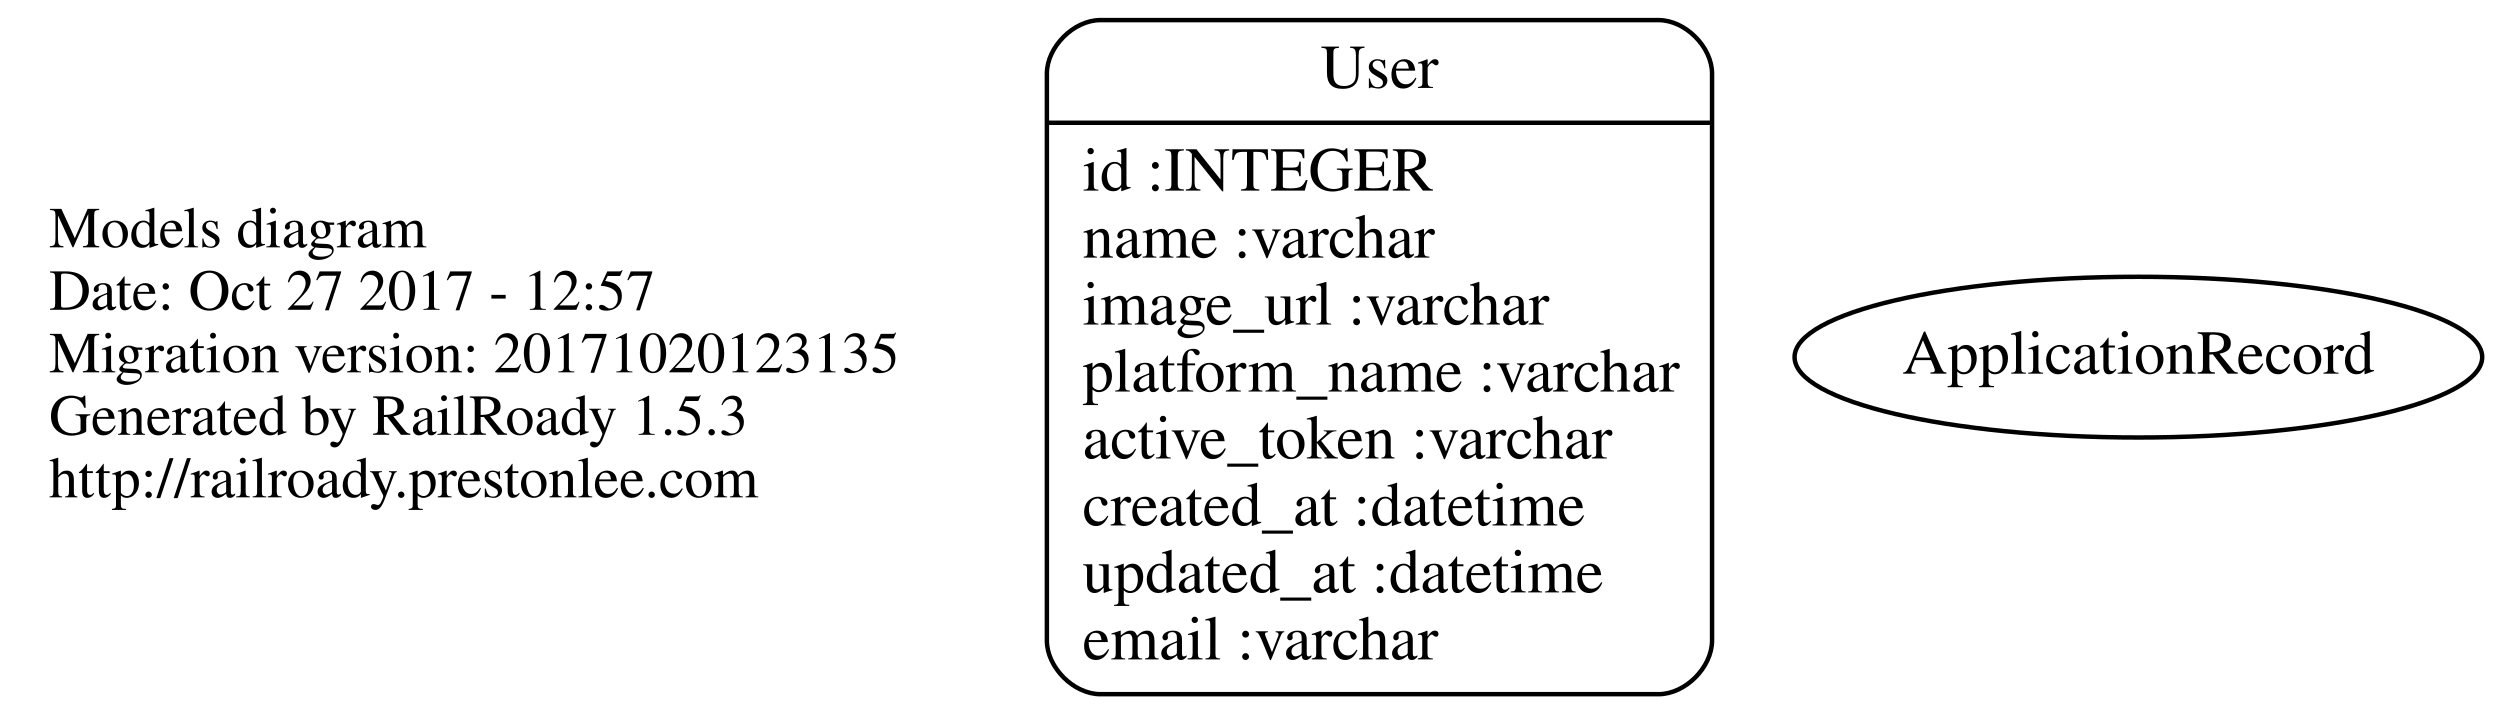
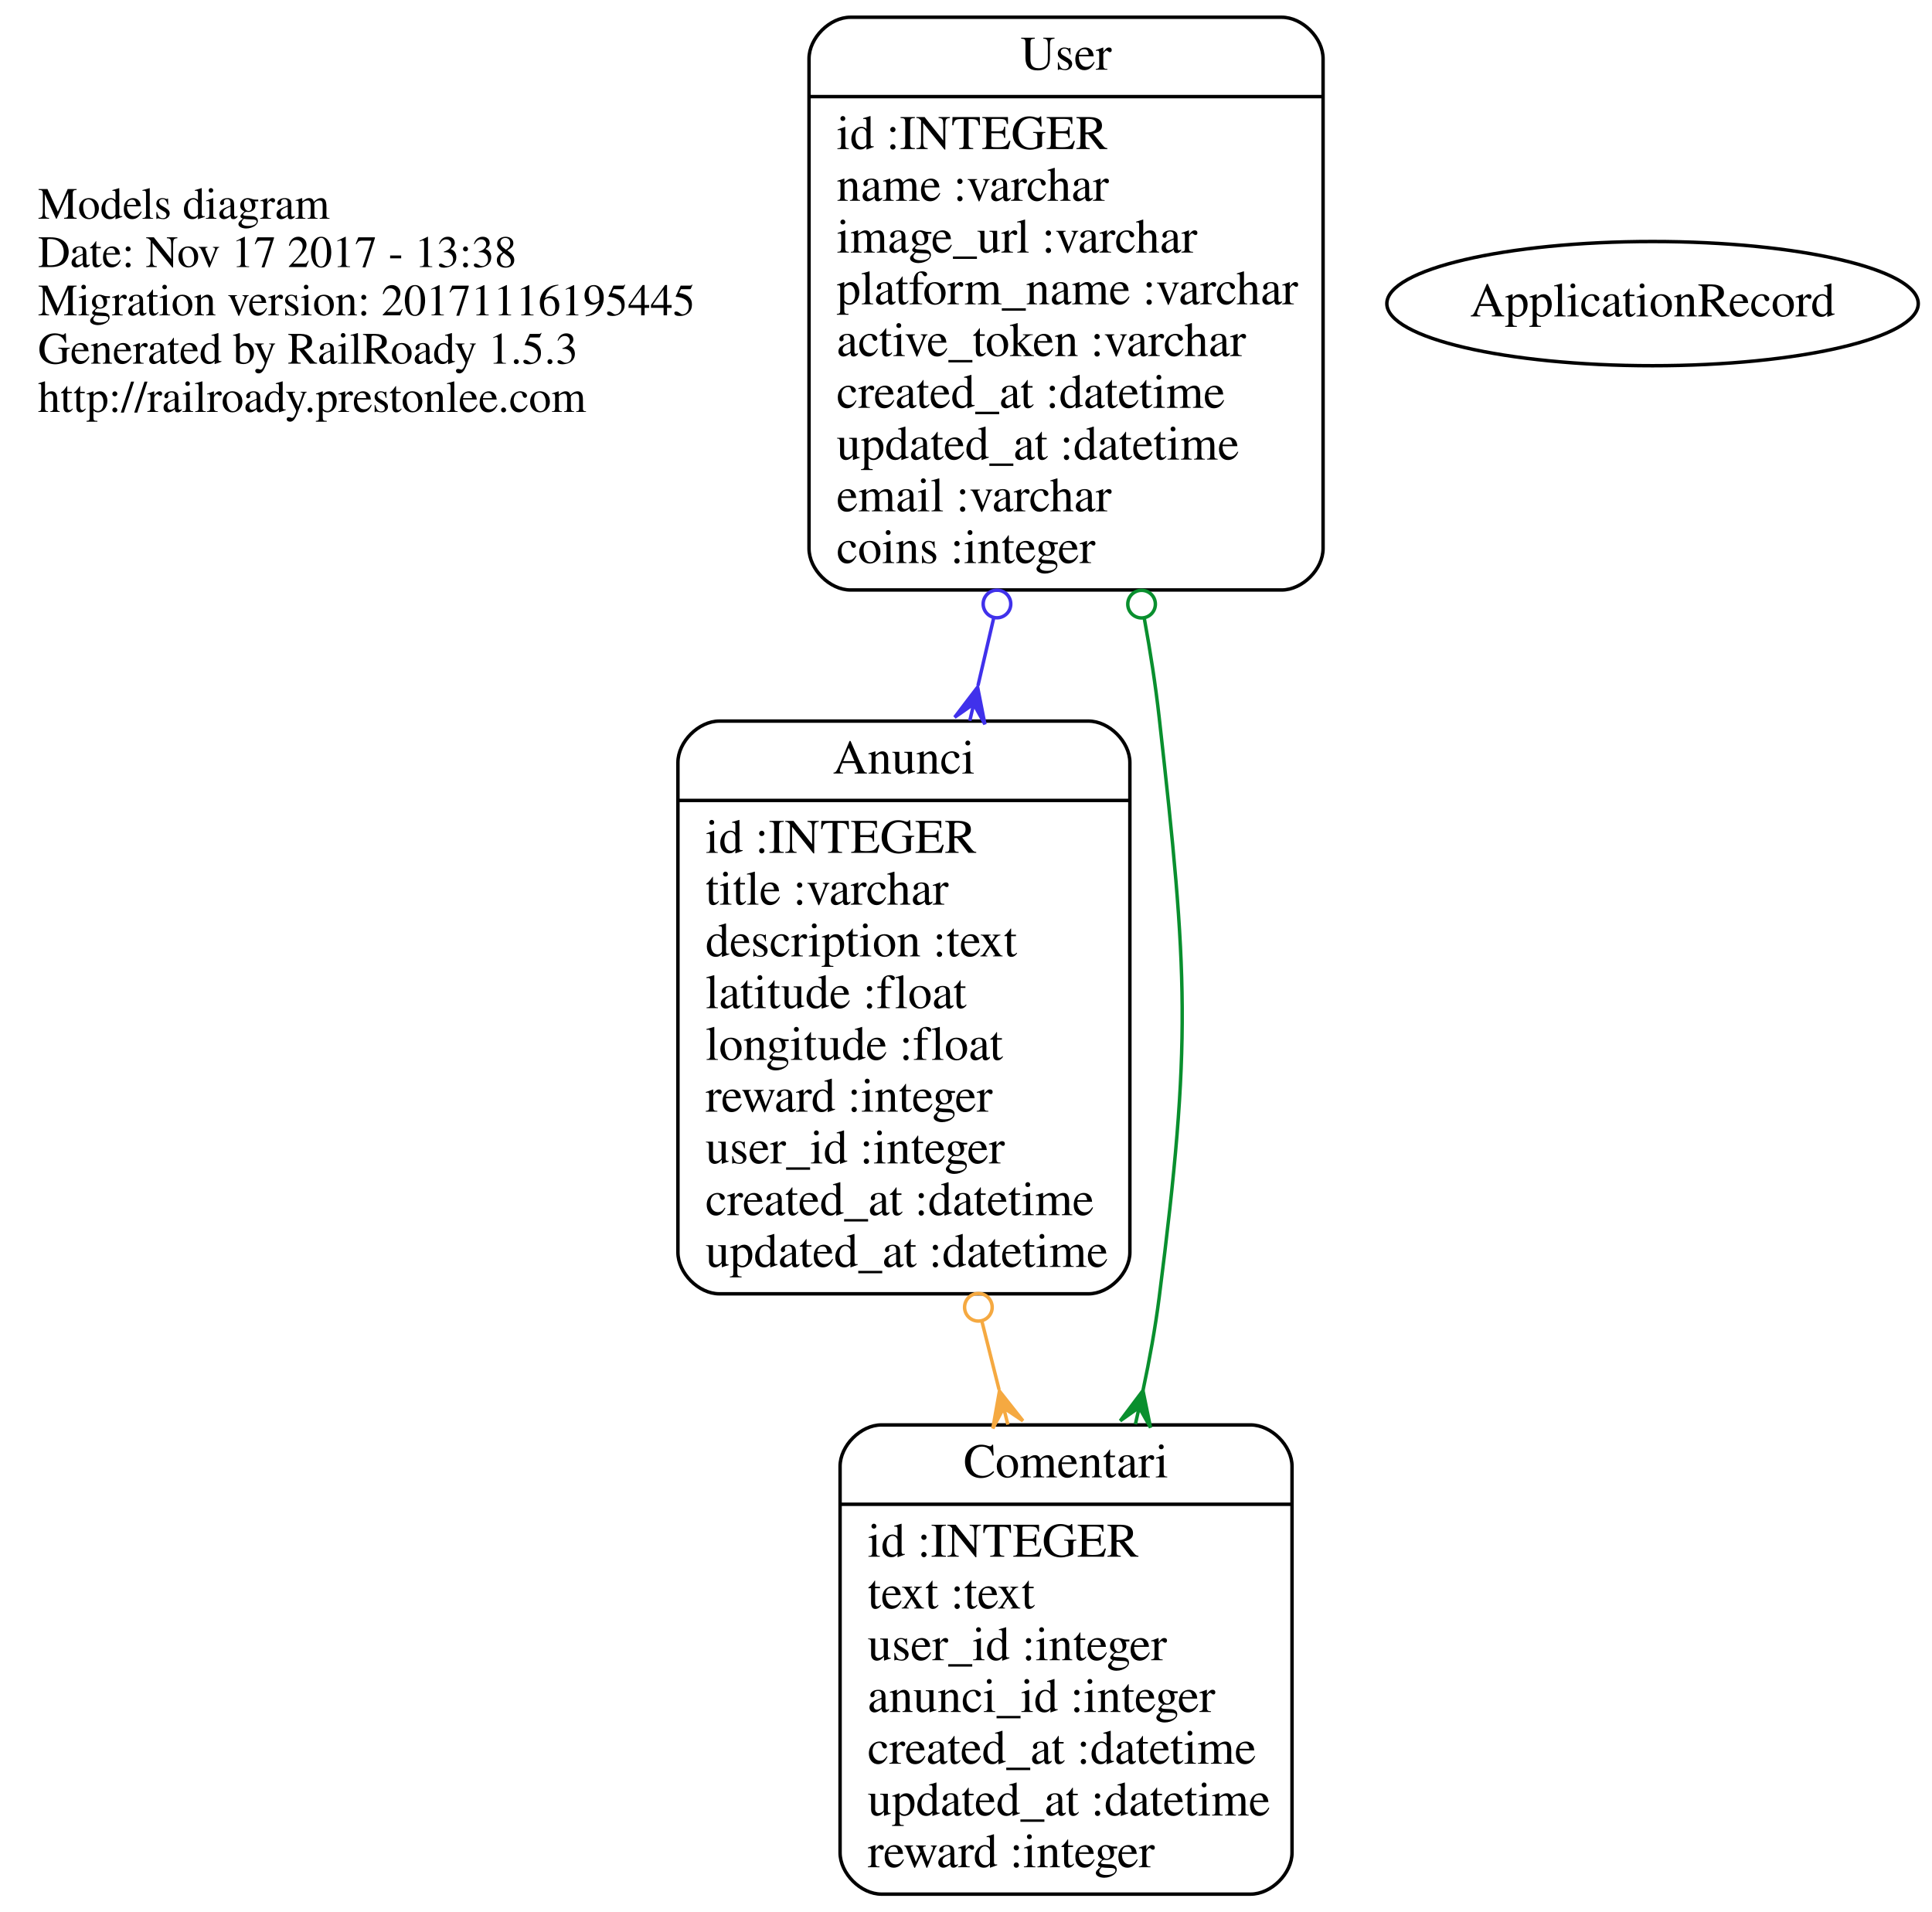
- <svg xmlns="http://www.w3.org/2000/svg" width="560pt" height="160pt" viewBox="0.00 0.00 560.00 160.00">
-   <g id="graph0" class="graph" transform="scale(1 1) rotate(0) translate(4 156)">
-     <polygon fill="none" stroke="none" points="-4,4 -4,-156 556,-156 556,4 -4,4" />
+ <svg xmlns="http://www.w3.org/2000/svg" width="560pt" height="554pt" viewBox="0.00 0.00 560.00 554.00">
+   <g id="graph0" class="graph" transform="scale(1 1) rotate(0) translate(4 550)">
+     <polygon fill="none" stroke="none" points="-4,4 -4,-550 556,-550 556,4 -4,4" />
    <g id="node1" class="node">
-       <text text-anchor="start" x="7" y="-100.6" font-family="Times,serif" font-size="13.00">Models diagram</text>
-       <text text-anchor="start" x="7" y="-86.6" font-family="Times,serif" font-size="13.00">Date: Oct 27 2017 - 12:57</text>
-       <text text-anchor="start" x="7" y="-72.6" font-family="Times,serif" font-size="13.00">Migration version: 20171020123135</text>
-       <text text-anchor="start" x="7" y="-58.6" font-family="Times,serif" font-size="13.00">Generated by RailRoady 1.5.3</text>
-       <text text-anchor="start" x="7" y="-44.6" font-family="Times,serif" font-size="13.00">http://railroady.prestonlee.com</text>
+       <text text-anchor="start" x="7" y="-486.6" font-family="Times,serif" font-size="13.00">Models diagram</text>
+       <text text-anchor="start" x="7" y="-472.6" font-family="Times,serif" font-size="13.00">Date: Nov 17 2017 - 13:38</text>
+       <text text-anchor="start" x="7" y="-458.6" font-family="Times,serif" font-size="13.00">Migration version: 20171116195445</text>
+       <text text-anchor="start" x="7" y="-444.6" font-family="Times,serif" font-size="13.00">Generated by RailRoady 1.5.3</text>
+       <text text-anchor="start" x="7" y="-430.6" font-family="Times,serif" font-size="13.00">http://railroady.prestonlee.com</text>
    </g>
    <g id="node2" class="node">
-       <path fill="none" stroke="black" d="M242.5,-0.5C242.5,-0.5 367.5,-0.5 367.5,-0.5 373.5,-0.5 379.5,-6.5 379.5,-12.5 379.5,-12.5 379.5,-139.5 379.5,-139.5 379.5,-145.5 373.5,-151.5 367.5,-151.5 367.5,-151.5 242.5,-151.5 242.5,-151.5 236.5,-151.5 230.5,-145.5 230.5,-139.5 230.5,-139.5 230.5,-12.5 230.5,-12.5 230.5,-6.5 236.5,-0.5 242.5,-0.5" />
-       <text text-anchor="middle" x="305" y="-136.3" font-family="Times,serif" font-size="14.00">User</text>
-       <polyline fill="none" stroke="black" points="230.5,-128.5 379.5,-128.5 " />
-       <text text-anchor="start" x="238.5" y="-113.3" font-family="Times,serif" font-size="14.00">id :INTEGER</text>
-       <text text-anchor="start" x="238.5" y="-98.3" font-family="Times,serif" font-size="14.00">name :varchar</text>
-       <text text-anchor="start" x="238.5" y="-83.3" font-family="Times,serif" font-size="14.00">image_url :varchar</text>
-       <text text-anchor="start" x="238.5" y="-68.3" font-family="Times,serif" font-size="14.00">platform_name :varchar</text>
-       <text text-anchor="start" x="238.5" y="-53.3" font-family="Times,serif" font-size="14.00">active_token :varchar</text>
-       <text text-anchor="start" x="238.5" y="-38.3" font-family="Times,serif" font-size="14.00">created_at :datetime</text>
-       <text text-anchor="start" x="238.5" y="-23.3" font-family="Times,serif" font-size="14.00">updated_at :datetime</text>
-       <text text-anchor="start" x="238.5" y="-8.3" font-family="Times,serif" font-size="14.00">email :varchar</text>
+       <path fill="none" stroke="black" d="M204.5,-175C204.5,-175 311.5,-175 311.5,-175 317.5,-175 323.5,-181 323.5,-187 323.5,-187 323.5,-329 323.5,-329 323.5,-335 317.5,-341 311.5,-341 311.5,-341 204.5,-341 204.5,-341 198.5,-341 192.5,-335 192.5,-329 192.5,-329 192.5,-187 192.5,-187 192.5,-181 198.5,-175 204.5,-175" />
+       <text text-anchor="middle" x="258" y="-325.8" font-family="Times,serif" font-size="14.00">Anunci</text>
+       <polyline fill="none" stroke="black" points="192.5,-318 323.5,-318 " />
+       <text text-anchor="start" x="200.5" y="-302.8" font-family="Times,serif" font-size="14.00">id :INTEGER</text>
+       <text text-anchor="start" x="200.5" y="-287.8" font-family="Times,serif" font-size="14.00">title :varchar</text>
+       <text text-anchor="start" x="200.5" y="-272.8" font-family="Times,serif" font-size="14.00">description :text</text>
+       <text text-anchor="start" x="200.5" y="-257.8" font-family="Times,serif" font-size="14.00">latitude :float</text>
+       <text text-anchor="start" x="200.5" y="-242.8" font-family="Times,serif" font-size="14.00">longitude :float</text>
+       <text text-anchor="start" x="200.5" y="-227.8" font-family="Times,serif" font-size="14.00">reward :integer</text>
+       <text text-anchor="start" x="200.5" y="-212.8" font-family="Times,serif" font-size="14.00">user_id :integer</text>
+       <text text-anchor="start" x="200.5" y="-197.8" font-family="Times,serif" font-size="14.00">created_at :datetime</text>
+       <text text-anchor="start" x="200.5" y="-182.8" font-family="Times,serif" font-size="14.00">updated_at :datetime</text>
+     </g>
+     <g id="node4" class="node">
+       <path fill="none" stroke="black" d="M251.5,-1C251.5,-1 358.5,-1 358.5,-1 364.5,-1 370.5,-7 370.5,-13 370.5,-13 370.5,-125 370.5,-125 370.5,-131 364.5,-137 358.5,-137 358.5,-137 251.5,-137 251.5,-137 245.5,-137 239.5,-131 239.5,-125 239.5,-125 239.5,-13 239.5,-13 239.5,-7 245.5,-1 251.5,-1" />
+       <text text-anchor="middle" x="305" y="-121.8" font-family="Times,serif" font-size="14.00">Comentari</text>
+       <polyline fill="none" stroke="black" points="239.5,-114 370.5,-114 " />
+       <text text-anchor="start" x="247.5" y="-98.8" font-family="Times,serif" font-size="14.00">id :INTEGER</text>
+       <text text-anchor="start" x="247.5" y="-83.8" font-family="Times,serif" font-size="14.00">text :text</text>
+       <text text-anchor="start" x="247.5" y="-68.8" font-family="Times,serif" font-size="14.00">user_id :integer</text>
+       <text text-anchor="start" x="247.5" y="-53.8" font-family="Times,serif" font-size="14.00">anunci_id :integer</text>
+       <text text-anchor="start" x="247.5" y="-38.8" font-family="Times,serif" font-size="14.00">created_at :datetime</text>
+       <text text-anchor="start" x="247.5" y="-23.8" font-family="Times,serif" font-size="14.00">updated_at :datetime</text>
+       <text text-anchor="start" x="247.5" y="-8.8" font-family="Times,serif" font-size="14.00">reward :integer</text>
+     </g>
+     <g id="edge1" class="edge">
+       <path fill="none" stroke="#f5a941" d="M280.636,-166.939C282.293,-160.343 283.957,-153.725 285.593,-147.215" />
+       <ellipse fill="none" stroke="#f5a941" cx="279.59" cy="-171.1" rx="4" ry="4" />
+       <polygon fill="#f5a941" stroke="#f5a941" points="285.699,-146.792 292.501,-138.19 286.918,-141.943 288.137,-137.093 288.137,-137.093 288.137,-137.093 286.918,-141.943 283.773,-135.996 285.699,-146.792 285.699,-146.792" />
    </g>
    <g id="node3" class="node">
-       <ellipse fill="none" stroke="black" cx="475" cy="-76" rx="77.015" ry="18" />
-       <text text-anchor="middle" x="475" y="-72.3" font-family="Times,serif" font-size="14.00">ApplicationRecord</text>
+       <path fill="none" stroke="black" d="M242.5,-379C242.5,-379 367.5,-379 367.5,-379 373.5,-379 379.5,-385 379.5,-391 379.5,-391 379.5,-533 379.5,-533 379.5,-539 373.5,-545 367.5,-545 367.5,-545 242.5,-545 242.5,-545 236.5,-545 230.5,-539 230.5,-533 230.5,-533 230.5,-391 230.5,-391 230.5,-385 236.5,-379 242.5,-379" />
+       <text text-anchor="middle" x="305" y="-529.8" font-family="Times,serif" font-size="14.00">User</text>
+       <polyline fill="none" stroke="black" points="230.5,-522 379.5,-522 " />
+       <text text-anchor="start" x="238.5" y="-506.8" font-family="Times,serif" font-size="14.00">id :INTEGER</text>
+       <text text-anchor="start" x="238.5" y="-491.8" font-family="Times,serif" font-size="14.00">name :varchar</text>
+       <text text-anchor="start" x="238.5" y="-476.8" font-family="Times,serif" font-size="14.00">image_url :varchar</text>
+       <text text-anchor="start" x="238.5" y="-461.8" font-family="Times,serif" font-size="14.00">platform_name :varchar</text>
+       <text text-anchor="start" x="238.5" y="-446.8" font-family="Times,serif" font-size="14.00">active_token :varchar</text>
+       <text text-anchor="start" x="238.5" y="-431.8" font-family="Times,serif" font-size="14.00">created_at :datetime</text>
+       <text text-anchor="start" x="238.5" y="-416.8" font-family="Times,serif" font-size="14.00">updated_at :datetime</text>
+       <text text-anchor="start" x="238.5" y="-401.8" font-family="Times,serif" font-size="14.00">email :varchar</text>
+       <text text-anchor="start" x="238.5" y="-386.8" font-family="Times,serif" font-size="14.00">coins :integer</text>
+     </g>
+     <g id="edge2" class="edge">
+       <path fill="none" stroke="#4031eb" d="M284.039,-370.914C282.523,-364.397 280.993,-357.82 279.474,-351.291" />
+       <ellipse fill="none" stroke="#4031eb" cx="284.977" cy="-374.943" rx="4" ry="4" />
+       <polygon fill="#4031eb" stroke="#4031eb" points="279.366,-350.828 281.483,-340.068 278.233,-345.958 277.1,-341.088 277.1,-341.088 277.1,-341.088 278.233,-345.958 272.717,-342.108 279.366,-350.828 279.366,-350.828" />
+     </g>
+     <g id="edge3" class="edge">
+       <path fill="none" stroke="#098f2e" d="M327.683,-370.741C329.448,-361.09 330.95,-351.375 332,-342 340.312,-267.797 341.457,-248.065 332,-174 330.872,-165.167 329.226,-156.013 327.294,-146.963" />
+       <ellipse fill="none" stroke="#098f2e" cx="326.892" cy="-374.896" rx="4" ry="4" />
+       <polygon fill="#098f2e" stroke="#098f2e" points="327.294,-146.961 329.487,-136.217 326.196,-142.083 325.097,-137.205 325.097,-137.205 325.097,-137.205 326.196,-142.083 320.707,-138.194 327.294,-146.961 327.294,-146.961" />
+     </g>
+     <g id="node5" class="node">
+       <ellipse fill="none" stroke="black" cx="475" cy="-462" rx="77.015" ry="18" />
+       <text text-anchor="middle" x="475" y="-458.3" font-family="Times,serif" font-size="14.00">ApplicationRecord</text>
    </g>
  </g>
</svg>
